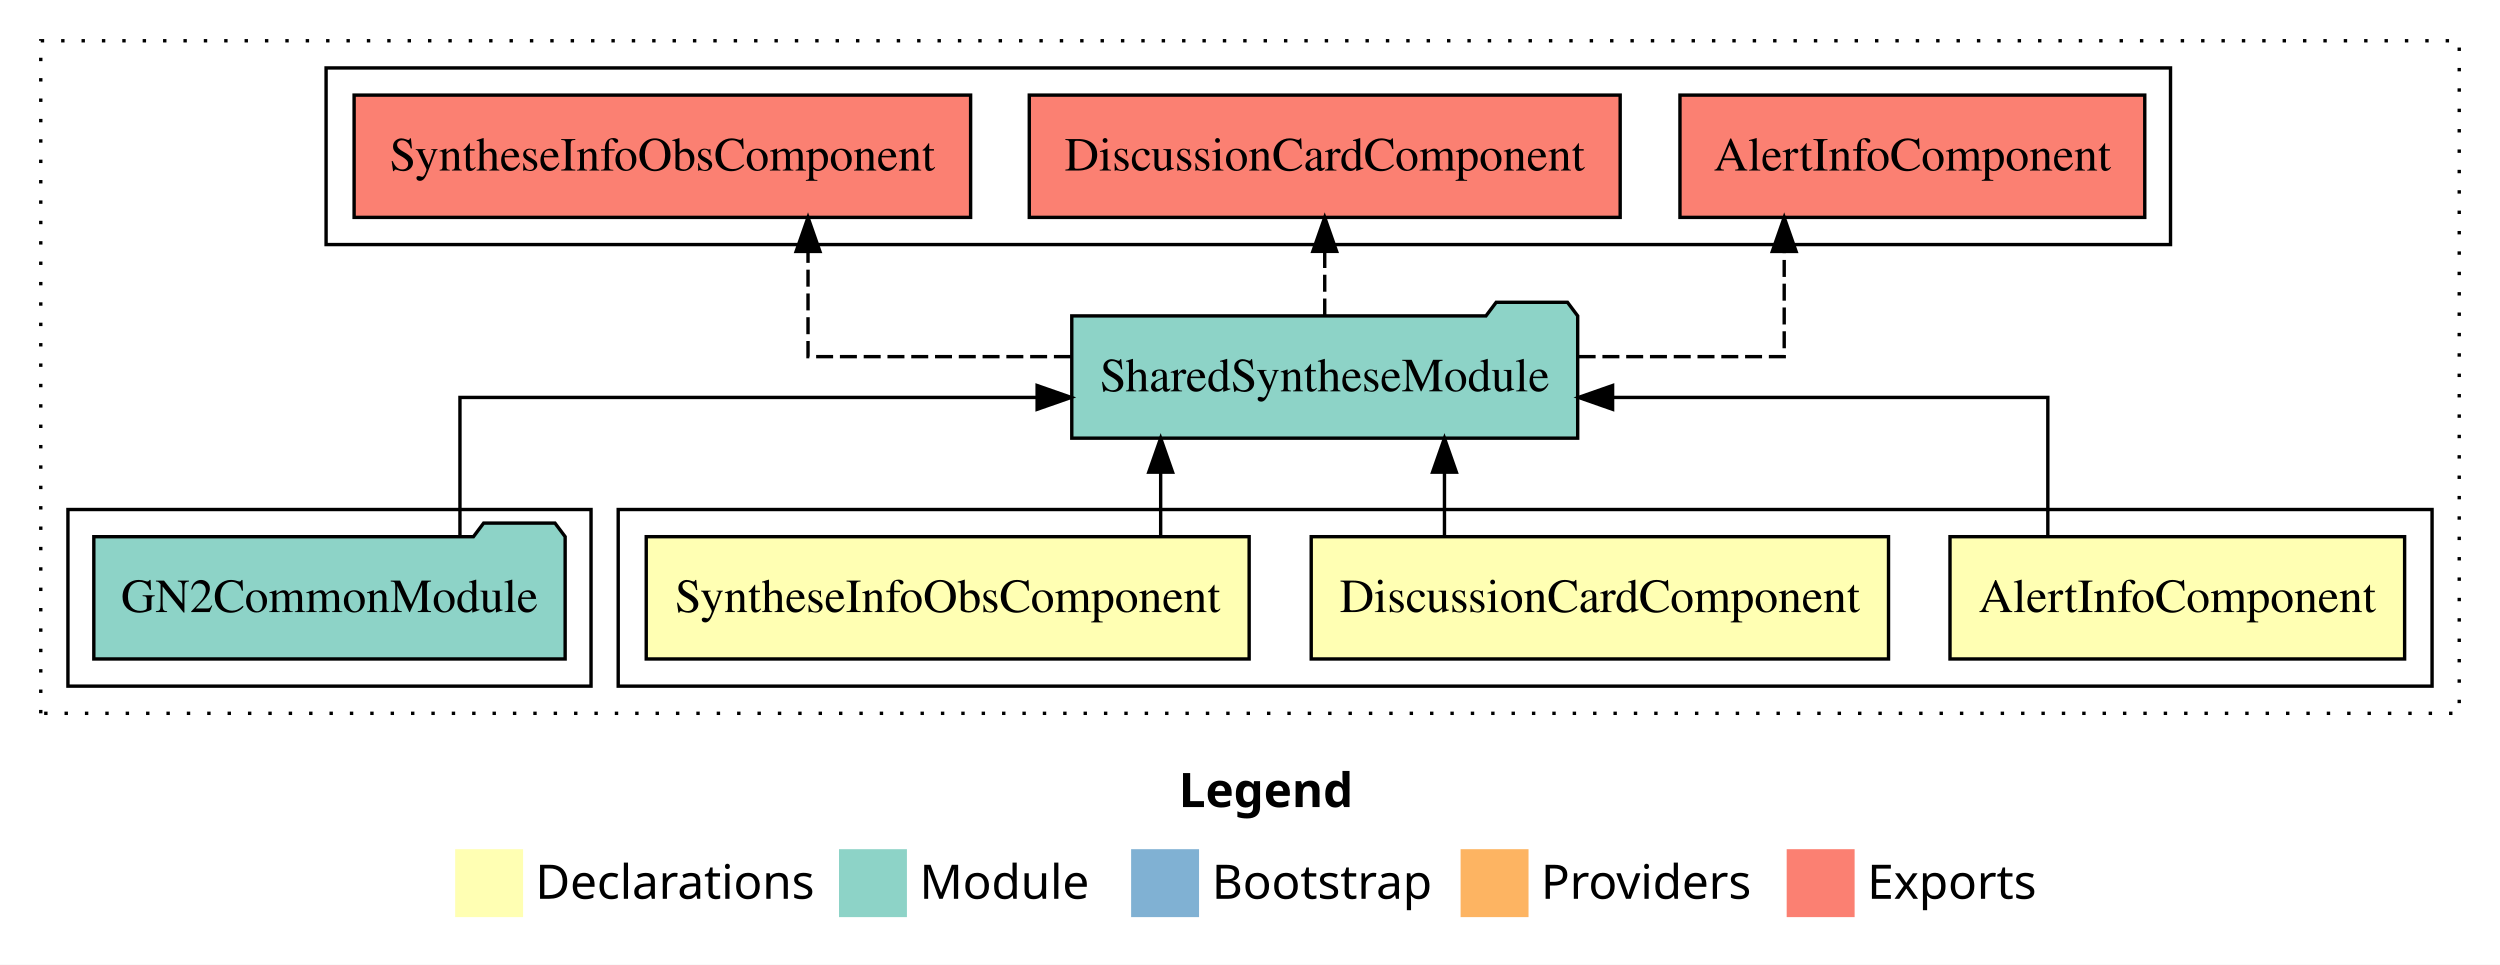
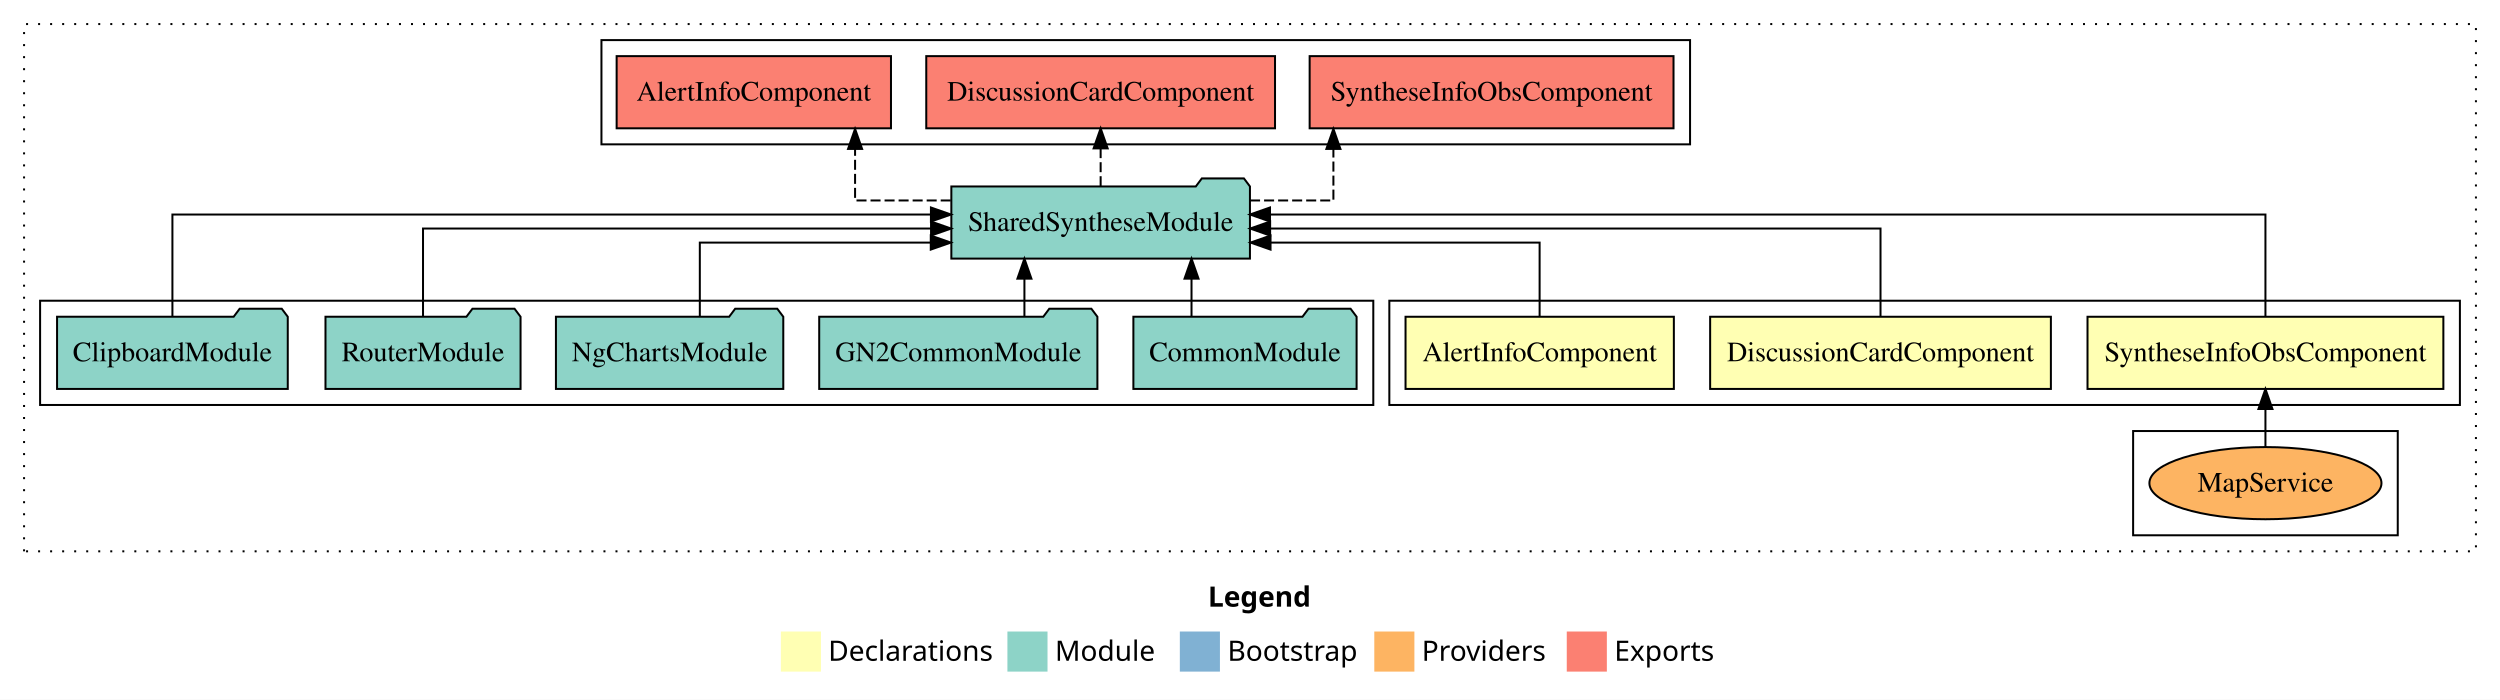
- <svg xmlns="http://www.w3.org/2000/svg" width="736pt" height="284pt" viewBox="0.00 0.00 736.00 284.00">
-   <g id="graph0" class="graph" transform="scale(1 1) rotate(0) translate(4 280)">
-     <polygon fill="white" stroke="transparent" points="-4,4 -4,-280 732,-280 732,4 -4,4" />
-     <text text-anchor="start" x="343.01" y="-42.4" font-family="Times-12" font-weight="bold" font-size="14.00">Legend</text>
-     <polygon fill="#ffffb3" stroke="transparent" points="130,-10 130,-30 150,-30 150,-10 130,-10" />
-     <text text-anchor="start" x="153.63" y="-15.4" font-family="Times-12" font-size="14.00">  Declarations</text>
-     <polygon fill="#8dd3c7" stroke="transparent" points="243,-10 243,-30 263,-30 263,-10 243,-10" />
-     <text text-anchor="start" x="266.73" y="-15.4" font-family="Times-12" font-size="14.00">  Module</text>
-     <polygon fill="#80b1d3" stroke="transparent" points="329,-10 329,-30 349,-30 349,-10 329,-10" />
-     <text text-anchor="start" x="352.78" y="-15.4" font-family="Times-12" font-size="14.00">  Bootstrap</text>
-     <polygon fill="#fdb462" stroke="transparent" points="426,-10 426,-30 446,-30 446,-10 426,-10" />
-     <text text-anchor="start" x="449.67" y="-15.4" font-family="Times-12" font-size="14.00">  Providers</text>
-     <polygon fill="#fb8072" stroke="transparent" points="522,-10 522,-30 542,-30 542,-10 522,-10" />
-     <text text-anchor="start" x="545.73" y="-15.4" font-family="Times-12" font-size="14.00">  Exports</text>
+ <svg xmlns="http://www.w3.org/2000/svg" width="1247pt" height="349pt" viewBox="0.00 0.00 1247.00 349.00">
+   <g id="graph0" class="graph" transform="scale(1 1) rotate(0) translate(4 345)">
+     <polygon fill="white" stroke="transparent" points="-4,4 -4,-345 1243,-345 1243,4 -4,4" />
+     <text text-anchor="start" x="598.51" y="-42.4" font-family="Times-12" font-weight="bold" font-size="14.00">Legend</text>
+     <polygon fill="#ffffb3" stroke="transparent" points="385.5,-10 385.5,-30 405.5,-30 405.5,-10 385.5,-10" />
+     <text text-anchor="start" x="409.13" y="-15.4" font-family="Times-12" font-size="14.00">  Declarations</text>
+     <polygon fill="#8dd3c7" stroke="transparent" points="498.5,-10 498.5,-30 518.5,-30 518.5,-10 498.5,-10" />
+     <text text-anchor="start" x="522.23" y="-15.4" font-family="Times-12" font-size="14.00">  Module</text>
+     <polygon fill="#80b1d3" stroke="transparent" points="584.5,-10 584.5,-30 604.5,-30 604.5,-10 584.5,-10" />
+     <text text-anchor="start" x="608.28" y="-15.4" font-family="Times-12" font-size="14.00">  Bootstrap</text>
+     <polygon fill="#fdb462" stroke="transparent" points="681.5,-10 681.5,-30 701.5,-30 701.5,-10 681.5,-10" />
+     <text text-anchor="start" x="705.17" y="-15.4" font-family="Times-12" font-size="14.00">  Providers</text>
+     <polygon fill="#fb8072" stroke="transparent" points="777.5,-10 777.5,-30 797.5,-30 797.5,-10 777.5,-10" />
+     <text text-anchor="start" x="801.23" y="-15.4" font-family="Times-12" font-size="14.00">  Exports</text>
    <g id="clust1" class="cluster">
-       <polygon fill="none" stroke="black" stroke-dasharray="1,5" points="8,-70 8,-268 720,-268 720,-70 8,-70" />
+       <polygon fill="none" stroke="black" stroke-dasharray="1,5" points="8,-70 8,-333 1231,-333 1231,-70 8,-70" />
    </g>
    <g id="clust2" class="cluster">
-       <polygon fill="none" stroke="black" points="178,-78 178,-130 712,-130 712,-78 178,-78" />
+       <polygon fill="none" stroke="black" points="689,-143 689,-195 1223,-195 1223,-143 689,-143" />
+     </g>
+     <g id="clust3" class="cluster">
+       <polygon fill="none" stroke="black" points="1060,-78 1060,-130 1192,-130 1192,-78 1060,-78" />
+     </g>
+     <g id="clust7" class="cluster">
+       <polygon fill="none" stroke="black" points="296,-273 296,-325 839,-325 839,-273 296,-273" />
    </g>
    <g id="clust6" class="cluster">
-       <polygon fill="none" stroke="black" points="16,-78 16,-130 170,-130 170,-78 16,-78" />
-     </g>
-     <g id="clust7" class="cluster">
-       <polygon fill="none" stroke="black" points="92,-208 92,-260 635,-260 635,-208 92,-208" />
+       <polygon fill="none" stroke="black" points="16,-143 16,-195 681,-195 681,-143 16,-143" />
    </g>
    <g id="node1" class="node">
-       <polygon fill="#ffffb3" stroke="black" points="703.92,-122 570.08,-122 570.08,-86 703.92,-86 703.92,-122" />
-       <text text-anchor="middle" x="637" y="-99.8" font-family="Times,serif" font-size="14.00">AlertInfoComponent</text>
+       <polygon fill="#ffffb3" stroke="black" points="1214.75,-187 1037.25,-187 1037.25,-151 1214.75,-151 1214.75,-187" />
+       <text text-anchor="middle" x="1126" y="-164.8" font-family="Times,serif" font-size="14.00">SyntheseInfoObsComponent</text>
    </g>
    <g id="node4" class="node">
-       <polygon fill="#8dd3c7" stroke="black" points="460.47,-187 457.47,-191 436.47,-191 433.47,-187 311.53,-187 311.53,-151 460.47,-151 460.47,-187" />
-       <text text-anchor="middle" x="386" y="-164.8" font-family="Times,serif" font-size="14.00">SharedSyntheseModule</text>
+       <polygon fill="#8dd3c7" stroke="black" points="619.47,-252 616.47,-256 595.47,-256 592.47,-252 470.53,-252 470.53,-216 619.47,-216 619.47,-252" />
+       <text text-anchor="middle" x="545" y="-229.8" font-family="Times,serif" font-size="14.00">SharedSyntheseModule</text>
    </g>
    <g id="edge1" class="edge">
-       <path fill="none" stroke="black" d="M598.88,-122.02C598.88,-139.37 598.88,-163 598.88,-163 598.88,-163 470.75,-163 470.75,-163" />
-       <polygon fill="black" stroke="black" points="470.75,-159.5 460.75,-163 470.75,-166.5 470.75,-159.5" />
+       <path fill="none" stroke="black" d="M1126,-187.13C1126,-207.57 1126,-238 1126,-238 1126,-238 629.47,-238 629.47,-238" />
+       <polygon fill="black" stroke="black" points="629.47,-234.5 619.47,-238 629.47,-241.5 629.47,-234.5" />
    </g>
    <g id="node2" class="node">
-       <polygon fill="#ffffb3" stroke="black" points="551.98,-122 382.02,-122 382.02,-86 551.98,-86 551.98,-122" />
-       <text text-anchor="middle" x="467" y="-99.8" font-family="Times,serif" font-size="14.00">DiscussionCardComponent</text>
+       <polygon fill="#ffffb3" stroke="black" points="1018.98,-187 849.02,-187 849.02,-151 1018.98,-151 1018.98,-187" />
+       <text text-anchor="middle" x="934" y="-164.8" font-family="Times,serif" font-size="14.00">DiscussionCardComponent</text>
+     </g>
+     <g id="edge3" class="edge">
+       <path fill="none" stroke="black" d="M934,-187.27C934,-205.56 934,-231 934,-231 934,-231 629.54,-231 629.54,-231" />
+       <polygon fill="black" stroke="black" points="629.54,-227.5 619.54,-231 629.54,-234.5 629.54,-227.5" />
+     </g>
+     <g id="node3" class="node">
+       <polygon fill="#ffffb3" stroke="black" points="830.92,-187 697.08,-187 697.08,-151 830.92,-151 830.92,-187" />
+       <text text-anchor="middle" x="764" y="-164.8" font-family="Times,serif" font-size="14.00">AlertInfoComponent</text>
+     </g>
+     <g id="edge4" class="edge">
+       <path fill="none" stroke="black" d="M763.96,-187.01C763.96,-203.05 763.96,-224 763.96,-224 763.96,-224 629.74,-224 629.74,-224" />
+       <polygon fill="black" stroke="black" points="629.74,-220.5 619.74,-224 629.74,-227.5 629.74,-220.5" />
+     </g>
+     <g id="node11" class="node">
+       <polygon fill="#fb8072" stroke="black" points="830.75,-317 649.25,-317 649.25,-281 830.75,-281 830.75,-317" />
+       <text text-anchor="middle" x="740" y="-294.8" font-family="Times,serif" font-size="14.00">SyntheseInfoObsComponent </text>
+     </g>
+     <g id="edge10" class="edge">
+       <path fill="none" stroke="black" stroke-dasharray="5,2" d="M619.52,-245C642.13,-245 661.1,-245 661.1,-245 661.1,-245 661.1,-270.72 661.1,-270.72" />
+       <polygon fill="black" stroke="black" points="657.6,-270.72 661.1,-280.72 664.6,-270.72 657.6,-270.72" />
+     </g>
+     <g id="node12" class="node">
+       <polygon fill="#fb8072" stroke="black" points="631.98,-317 458.02,-317 458.02,-281 631.98,-281 631.98,-317" />
+       <text text-anchor="middle" x="545" y="-294.8" font-family="Times,serif" font-size="14.00">DiscussionCardComponent </text>
+     </g>
+     <g id="edge11" class="edge">
+       <path fill="none" stroke="black" stroke-dasharray="5,2" d="M545,-252.11C545,-252.11 545,-270.99 545,-270.99" />
+       <polygon fill="black" stroke="black" points="541.5,-270.99 545,-280.99 548.5,-270.99 541.5,-270.99" />
+     </g>
+     <g id="node13" class="node">
+       <polygon fill="#fb8072" stroke="black" points="440.42,-317 303.58,-317 303.58,-281 440.42,-281 440.42,-317" />
+       <text text-anchor="middle" x="372" y="-294.8" font-family="Times,serif" font-size="14.00">AlertInfoComponent </text>
+     </g>
+     <g id="edge12" class="edge">
+       <path fill="none" stroke="black" stroke-dasharray="5,2" d="M470.22,-245C444.72,-245 422.51,-245 422.51,-245 422.51,-245 422.51,-270.72 422.51,-270.72" />
+       <polygon fill="black" stroke="black" points="419.01,-270.72 422.51,-280.72 426.01,-270.72 419.01,-270.72" />
+     </g>
+     <g id="node5" class="node">
+       <ellipse fill="#fdb462" stroke="black" cx="1126" cy="-104" rx="57.88" ry="18" />
+       <text text-anchor="middle" x="1126" y="-99.8" font-family="Times,serif" font-size="14.00">MapService</text>
    </g>
    <g id="edge2" class="edge">
-       <path fill="none" stroke="black" d="M421.25,-122.11C421.25,-122.11 421.25,-140.99 421.25,-140.99" />
-       <polygon fill="black" stroke="black" points="417.75,-140.99 421.25,-150.99 424.75,-140.99 417.75,-140.99" />
-     </g>
-     <g id="node3" class="node">
-       <polygon fill="#ffffb3" stroke="black" points="363.75,-122 186.25,-122 186.25,-86 363.75,-86 363.75,-122" />
-       <text text-anchor="middle" x="275" y="-99.8" font-family="Times,serif" font-size="14.00">SyntheseInfoObsComponent</text>
-     </g>
-     <g id="edge3" class="edge">
-       <path fill="none" stroke="black" d="M337.7,-122.11C337.7,-122.11 337.7,-140.99 337.7,-140.99" />
-       <polygon fill="black" stroke="black" points="334.2,-140.99 337.7,-150.99 341.2,-140.99 334.2,-140.99" />
+       <path fill="none" stroke="black" d="M1126,-122.11C1126,-122.11 1126,-140.99 1126,-140.99" />
+       <polygon fill="black" stroke="black" points="1122.5,-140.99 1126,-150.99 1129.5,-140.99 1122.5,-140.99" />
    </g>
    <g id="node6" class="node">
-       <polygon fill="#fb8072" stroke="black" points="627.42,-252 490.58,-252 490.58,-216 627.42,-216 627.42,-252" />
-       <text text-anchor="middle" x="559" y="-229.8" font-family="Times,serif" font-size="14.00">AlertInfoComponent </text>
+       <polygon fill="#8dd3c7" stroke="black" points="672.67,-187 669.67,-191 648.67,-191 645.67,-187 561.33,-187 561.33,-151 672.67,-151 672.67,-187" />
+       <text text-anchor="middle" x="617" y="-164.8" font-family="Times,serif" font-size="14.00">CommonModule</text>
    </g>
    <g id="edge5" class="edge">
-       <path fill="none" stroke="black" stroke-dasharray="5,2" d="M460.75,-175C492.04,-175 521.27,-175 521.27,-175 521.27,-175 521.27,-205.98 521.27,-205.98" />
-       <polygon fill="black" stroke="black" points="517.77,-205.98 521.27,-215.98 524.77,-205.98 517.77,-205.98" />
+       <path fill="none" stroke="black" d="M590.33,-187.11C590.33,-187.11 590.33,-205.99 590.33,-205.99" />
+       <polygon fill="black" stroke="black" points="586.83,-205.99 590.33,-215.99 593.83,-205.99 586.83,-205.99" />
    </g>
    <g id="node7" class="node">
-       <polygon fill="#fb8072" stroke="black" points="472.98,-252 299.02,-252 299.02,-216 472.98,-216 472.98,-252" />
-       <text text-anchor="middle" x="386" y="-229.8" font-family="Times,serif" font-size="14.00">DiscussionCardComponent </text>
+       <polygon fill="#8dd3c7" stroke="black" points="543.38,-187 540.38,-191 519.38,-191 516.38,-187 404.62,-187 404.62,-151 543.38,-151 543.38,-187" />
+       <text text-anchor="middle" x="474" y="-164.8" font-family="Times,serif" font-size="14.00">GN2CommonModule</text>
    </g>
    <g id="edge6" class="edge">
-       <path fill="none" stroke="black" stroke-dasharray="5,2" d="M386,-187.11C386,-187.11 386,-205.99 386,-205.99" />
-       <polygon fill="black" stroke="black" points="382.5,-205.99 386,-215.99 389.5,-205.99 382.5,-205.99" />
+       <path fill="none" stroke="black" d="M506.98,-187.11C506.98,-187.11 506.98,-205.99 506.98,-205.99" />
+       <polygon fill="black" stroke="black" points="503.48,-205.99 506.98,-215.99 510.48,-205.99 503.48,-205.99" />
    </g>
    <g id="node8" class="node">
-       <polygon fill="#fb8072" stroke="black" points="281.75,-252 100.25,-252 100.25,-216 281.75,-216 281.75,-252" />
-       <text text-anchor="middle" x="191" y="-229.8" font-family="Times,serif" font-size="14.00">SyntheseInfoObsComponent </text>
+       <polygon fill="#8dd3c7" stroke="black" points="386.7,-187 383.7,-191 362.7,-191 359.7,-187 273.3,-187 273.3,-151 386.7,-151 386.7,-187" />
+       <text text-anchor="middle" x="330" y="-164.8" font-family="Times,serif" font-size="14.00">NgChartsModule</text>
    </g>
    <g id="edge7" class="edge">
-       <path fill="none" stroke="black" stroke-dasharray="5,2" d="M311.27,-175C272.8,-175 233.88,-175 233.88,-175 233.88,-175 233.88,-205.98 233.88,-205.98" />
-       <polygon fill="black" stroke="black" points="230.38,-205.98 233.88,-215.98 237.38,-205.98 230.38,-205.98" />
+       <path fill="none" stroke="black" d="M345.07,-187.01C345.07,-203.05 345.07,-224 345.07,-224 345.07,-224 460.27,-224 460.27,-224" />
+       <polygon fill="black" stroke="black" points="460.27,-227.5 470.27,-224 460.27,-220.5 460.27,-227.5" />
    </g>
-     <g id="node5" class="node">
-       <polygon fill="#8dd3c7" stroke="black" points="162.38,-122 159.38,-126 138.38,-126 135.38,-122 23.62,-122 23.62,-86 162.38,-86 162.38,-122" />
-       <text text-anchor="middle" x="93" y="-99.8" font-family="Times,serif" font-size="14.00">GN2CommonModule</text>
+     <g id="node9" class="node">
+       <polygon fill="#8dd3c7" stroke="black" points="255.65,-187 252.65,-191 231.65,-191 228.65,-187 158.35,-187 158.35,-151 255.65,-151 255.65,-187" />
+       <text text-anchor="middle" x="207" y="-164.8" font-family="Times,serif" font-size="14.00">RouterModule</text>
    </g>
-     <g id="edge4" class="edge">
-       <path fill="none" stroke="black" d="M131.41,-122.02C131.41,-139.37 131.41,-163 131.41,-163 131.41,-163 301.33,-163 301.33,-163" />
-       <polygon fill="black" stroke="black" points="301.33,-166.5 311.33,-163 301.33,-159.5 301.33,-166.5" />
+     <g id="edge8" class="edge">
+       <path fill="none" stroke="black" d="M207,-187.27C207,-205.56 207,-231 207,-231 207,-231 460.41,-231 460.41,-231" />
+       <polygon fill="black" stroke="black" points="460.41,-234.5 470.41,-231 460.41,-227.5 460.41,-234.5" />
+     </g>
+     <g id="node10" class="node">
+       <polygon fill="#8dd3c7" stroke="black" points="139.54,-187 136.54,-191 115.54,-191 112.54,-187 24.46,-187 24.46,-151 139.54,-151 139.54,-187" />
+       <text text-anchor="middle" x="82" y="-164.8" font-family="Times,serif" font-size="14.00">ClipboardModule</text>
+     </g>
+     <g id="edge9" class="edge">
+       <path fill="none" stroke="black" d="M82,-187.13C82,-207.57 82,-238 82,-238 82,-238 460.35,-238 460.35,-238" />
+       <polygon fill="black" stroke="black" points="460.35,-241.5 470.35,-238 460.35,-234.5 460.35,-241.5" />
    </g>
  </g>
</svg>
